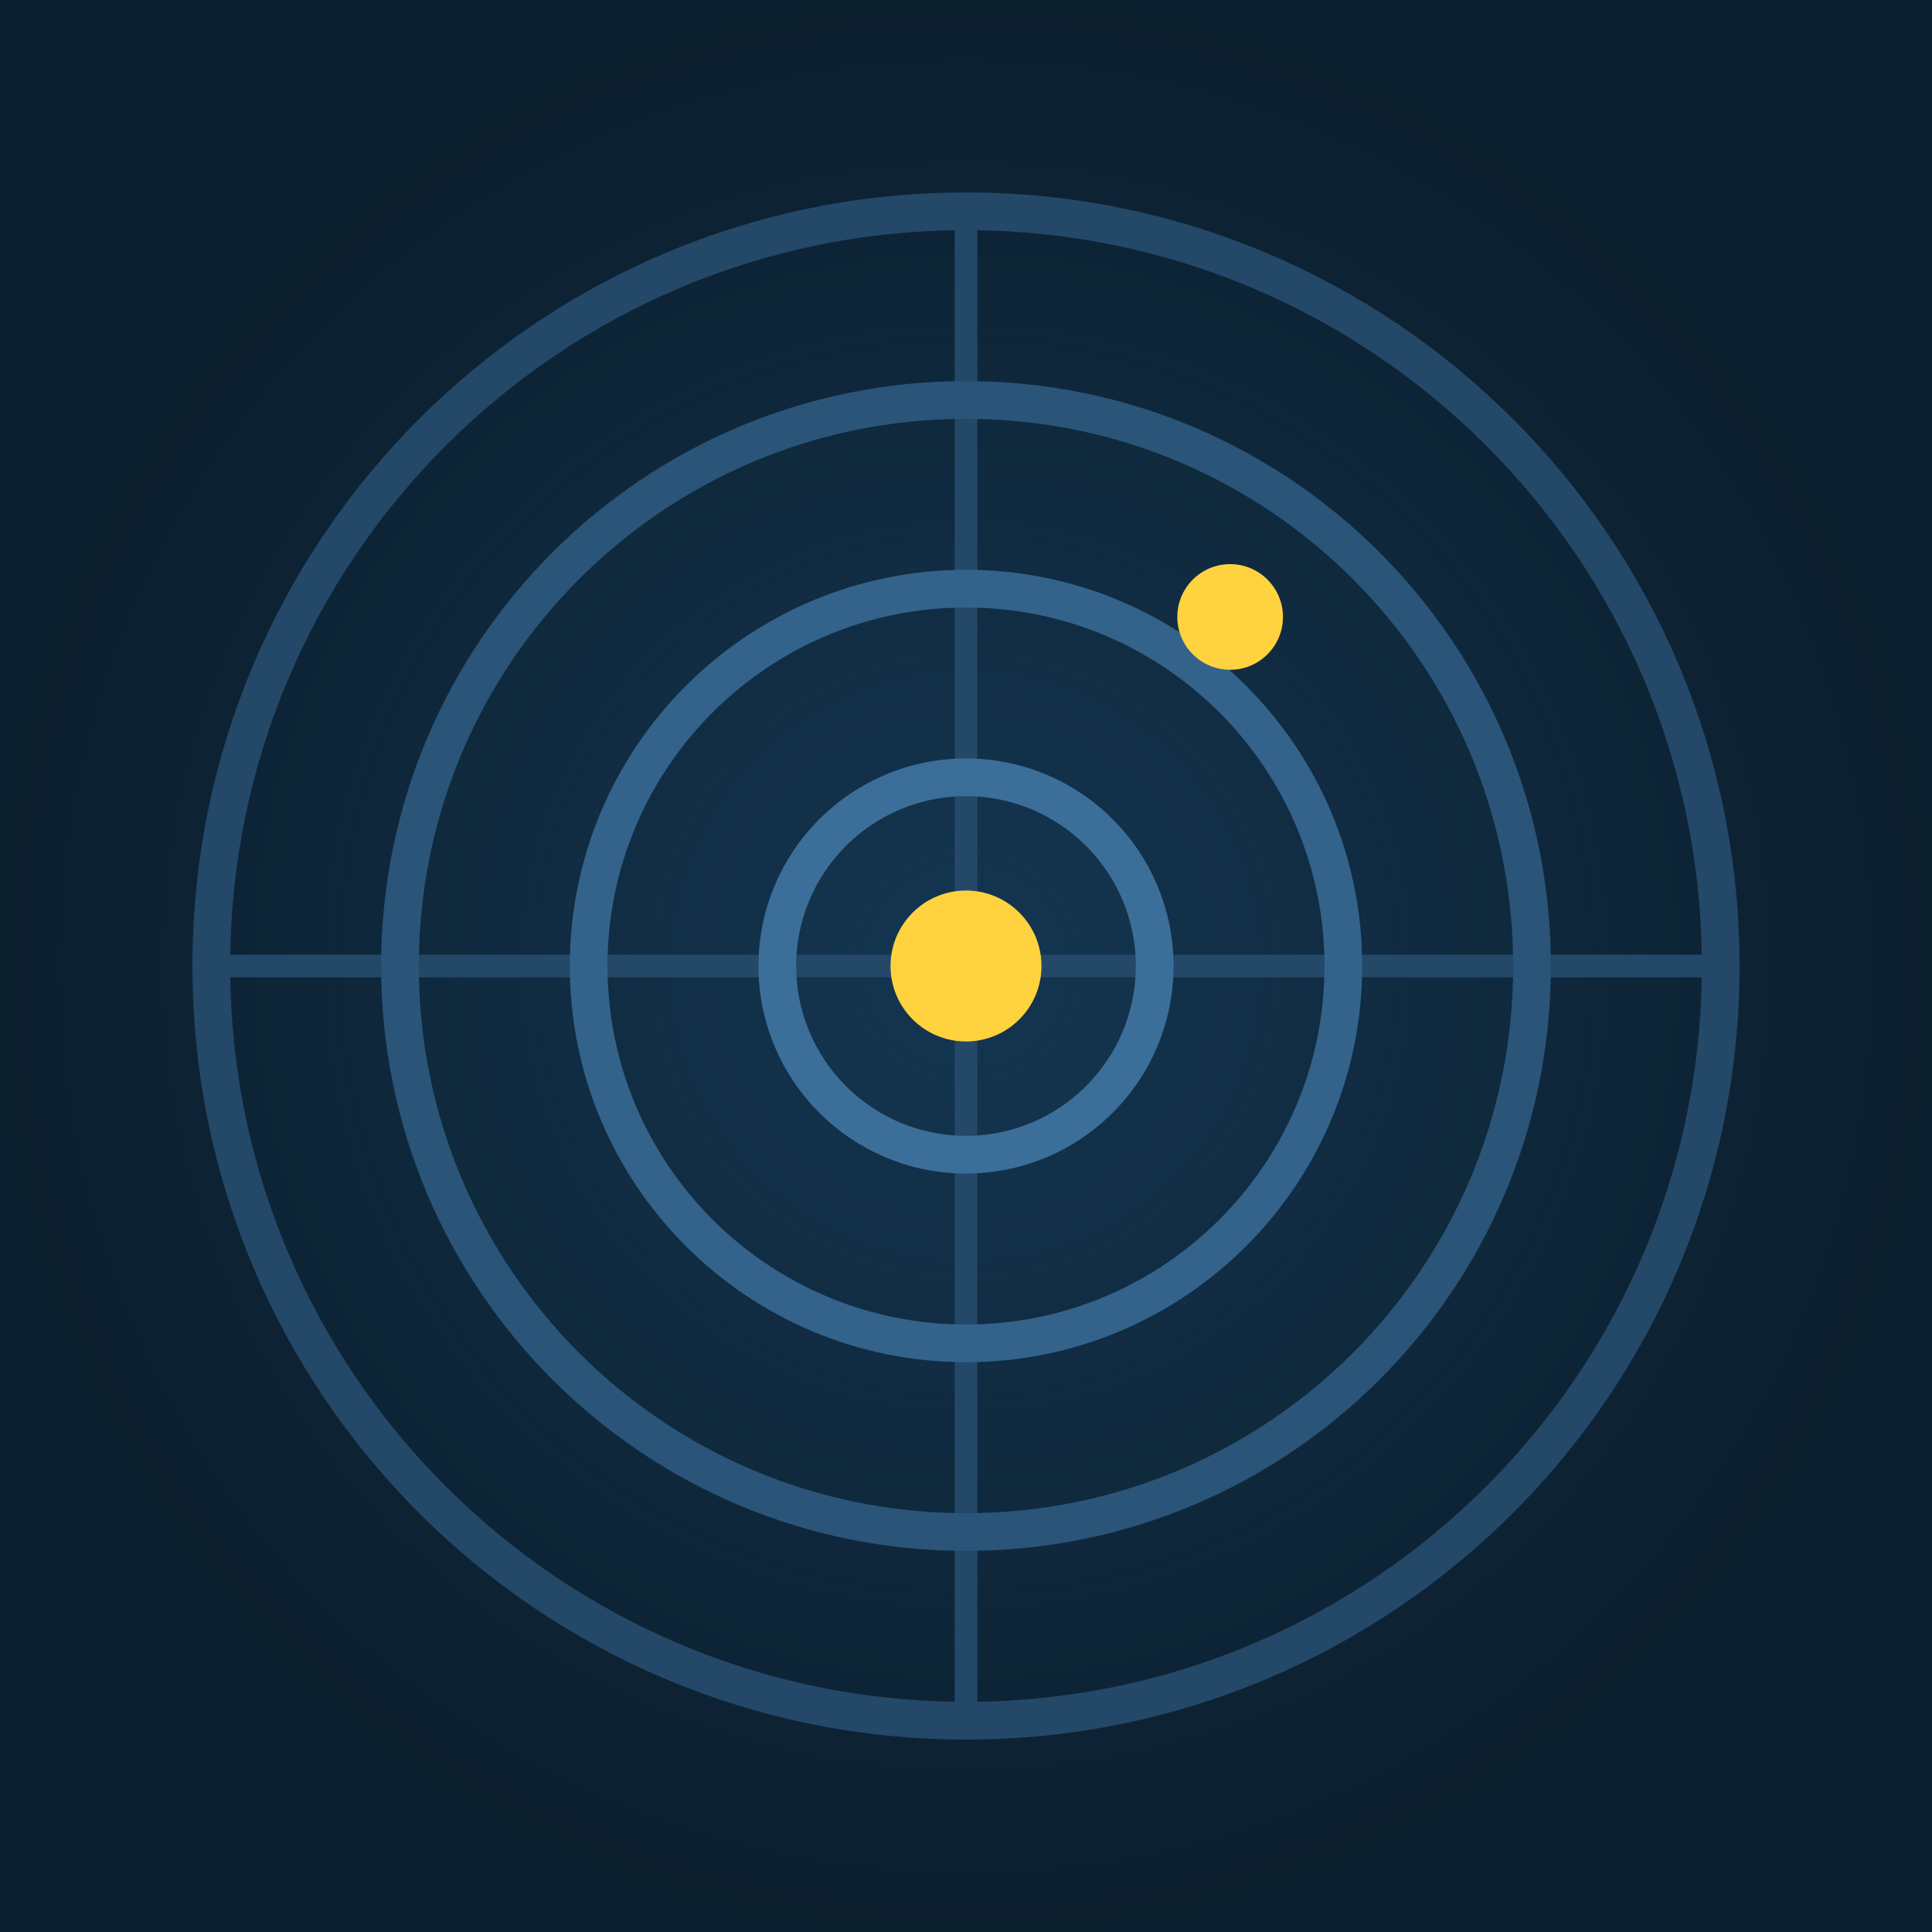
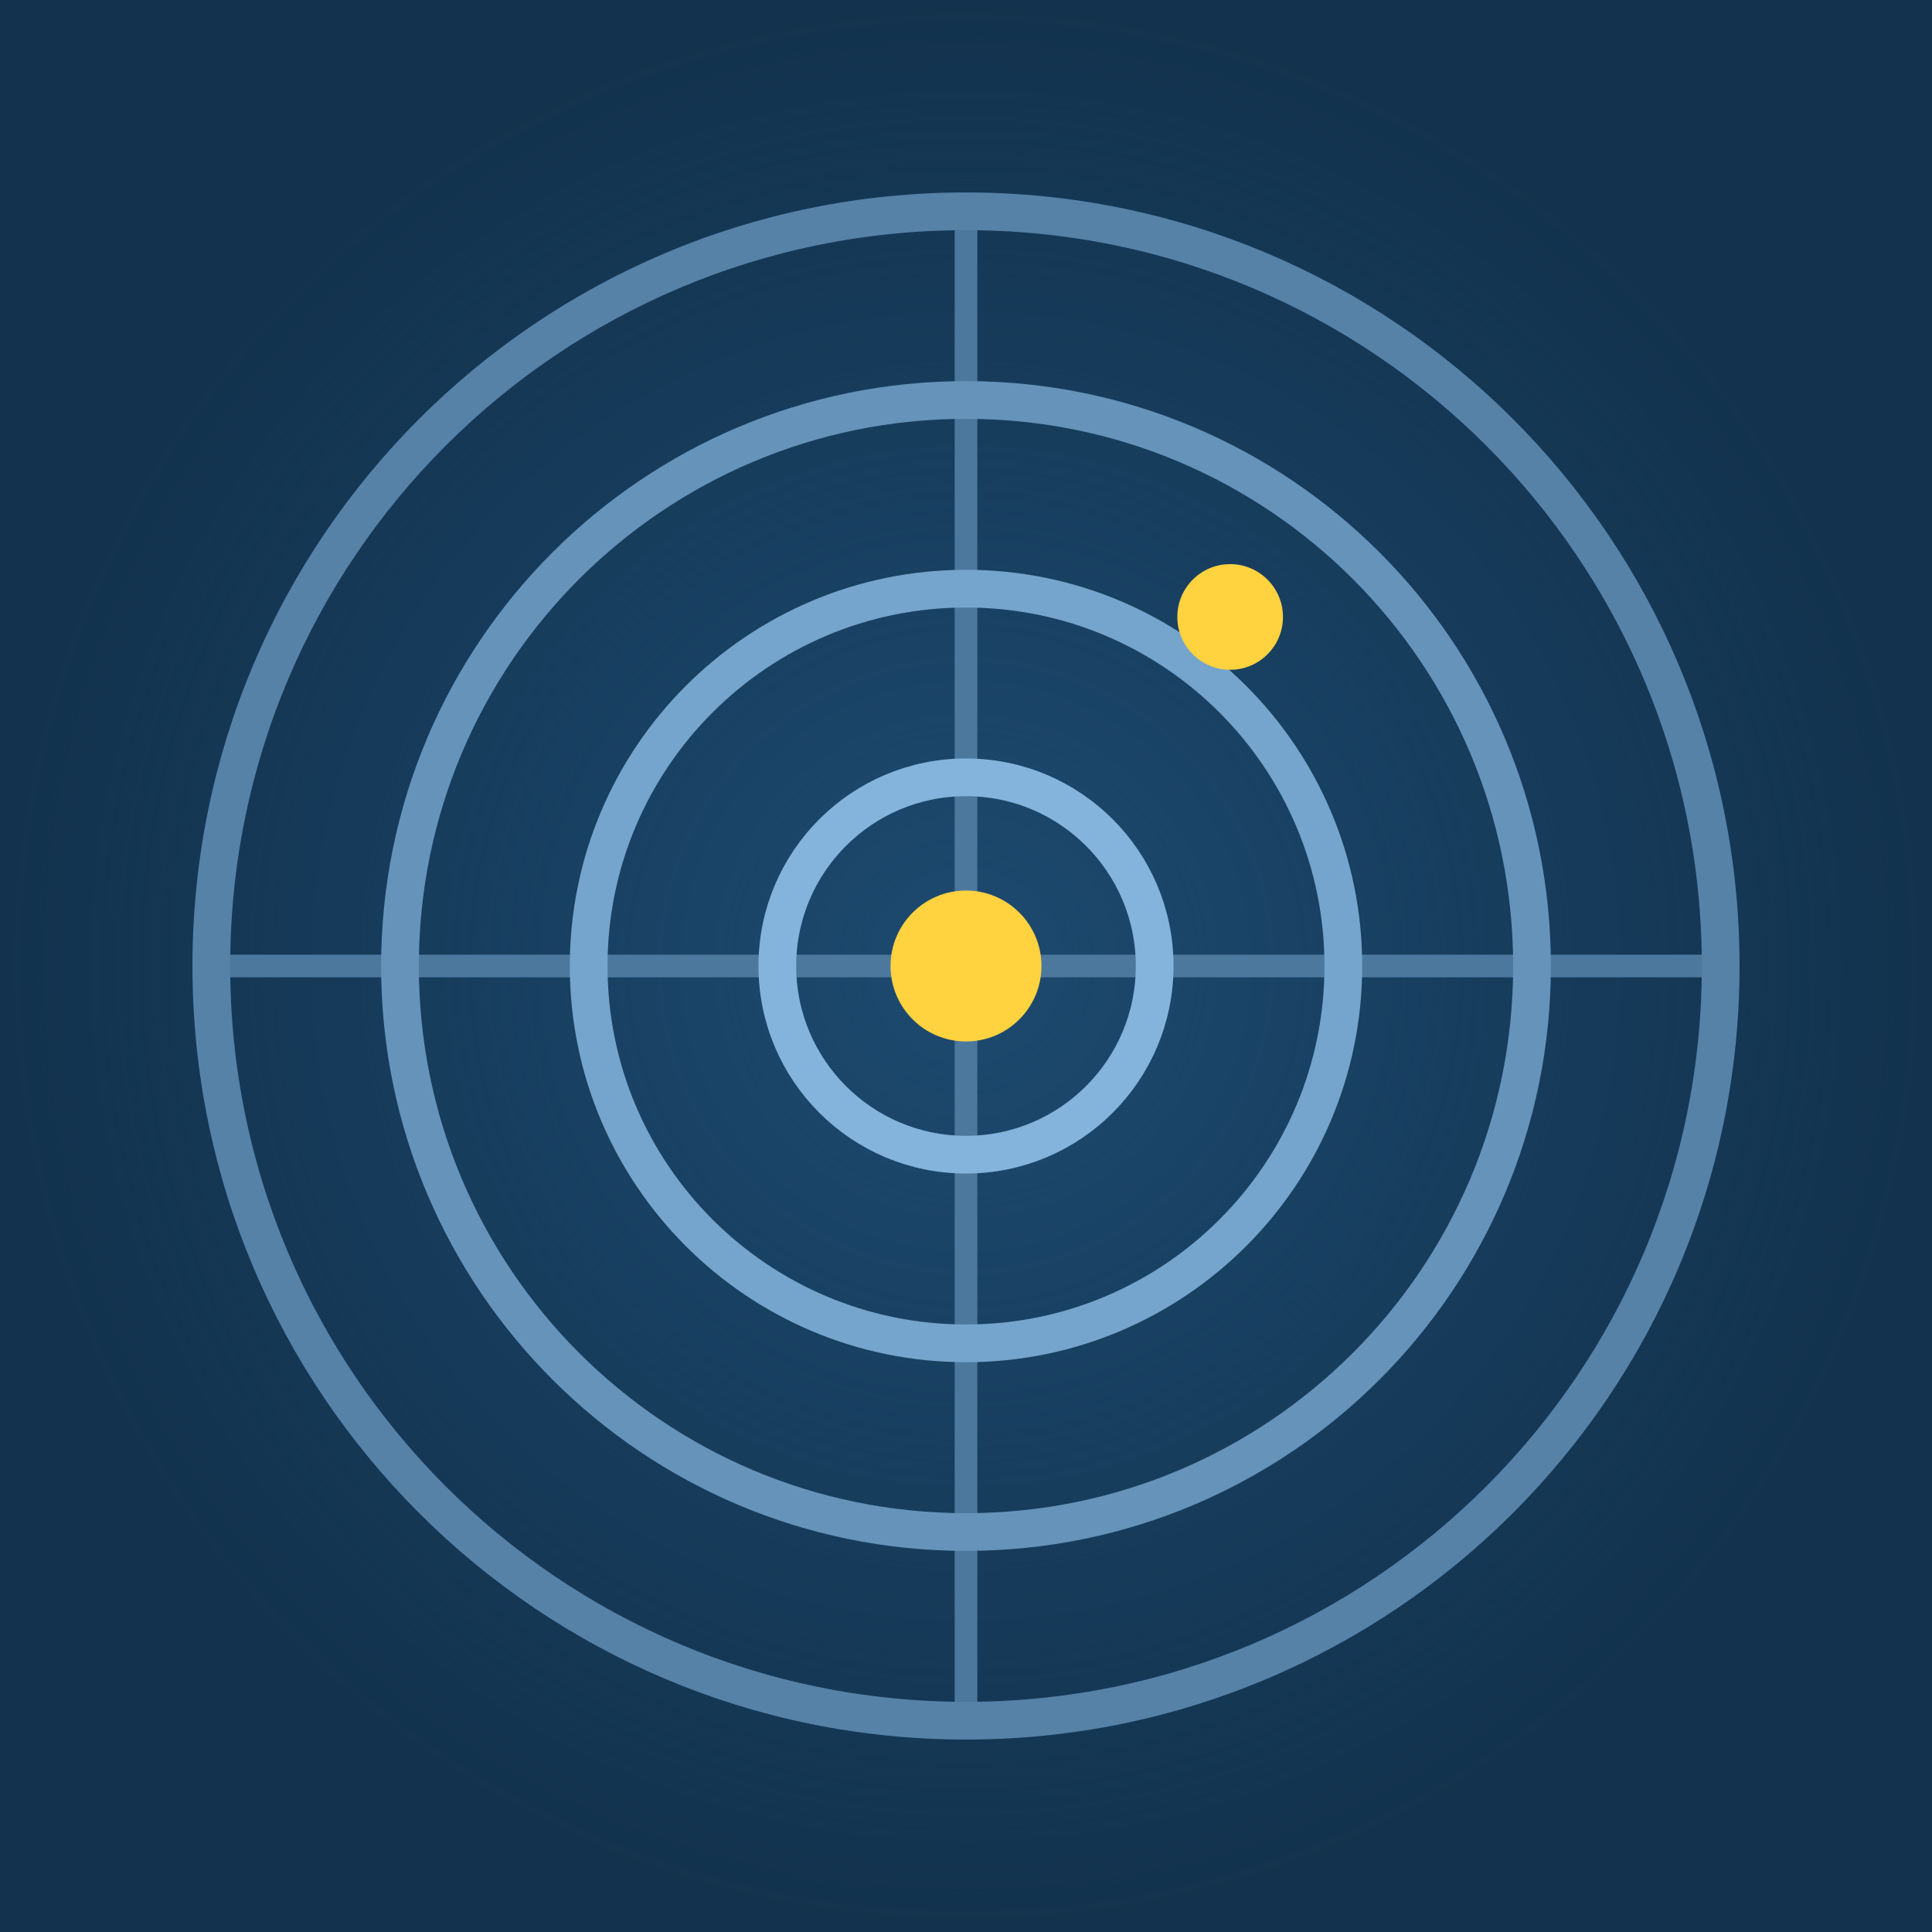
<svg xmlns="http://www.w3.org/2000/svg" viewBox="-512 -512 1024 1024">
  <defs>
    <radialGradient id="fade">
-       <stop offset="0" stop-color="#143651" />
-       <stop offset="1" stop-color="#143651" stop-opacity="0" />
+       <stop offset="0" stop-color="#1D4A70" />
+       <stop offset="1" stop-color="#1D4A70" stop-opacity="0" />
    </radialGradient>
  </defs>
-   <rect class="background" x="-512" y="-512" width="1024" height="1024" fill="#0B1E2D" />
+   <rect class="background" x="-512" y="-512" width="1024" height="1024" fill="#12324D" />
  <circle class="glow" r="512" fill="url(#fade)" />
  <g class="ring" fill="none" stroke-width="20">
-     <path d="M-400 0H400M0-400V400" stroke="#244868" stroke-width="12" />
-     <circle r="100" stroke="#3B6F9A" />
-     <circle r="200" stroke="#33628A" />
-     <circle r="300" stroke="#2B5479" />
-     <circle r="400" stroke="#244868" />
+     <path d="M-400 0H400M0-400V400" stroke="#4C789E" stroke-width="12" />
+     <circle r="100" stroke="#84B3DC" />
+     <circle r="200" stroke="#75A4CC" />
+     <circle r="300" stroke="#6693BA" />
+     <circle r="400" stroke="#5682A8" />
  </g>
  <g class="signal" fill="#FFD23F">
    <circle r="40" />
    <circle cx="140" cy="-185" r="28" />
  </g>
</svg>
